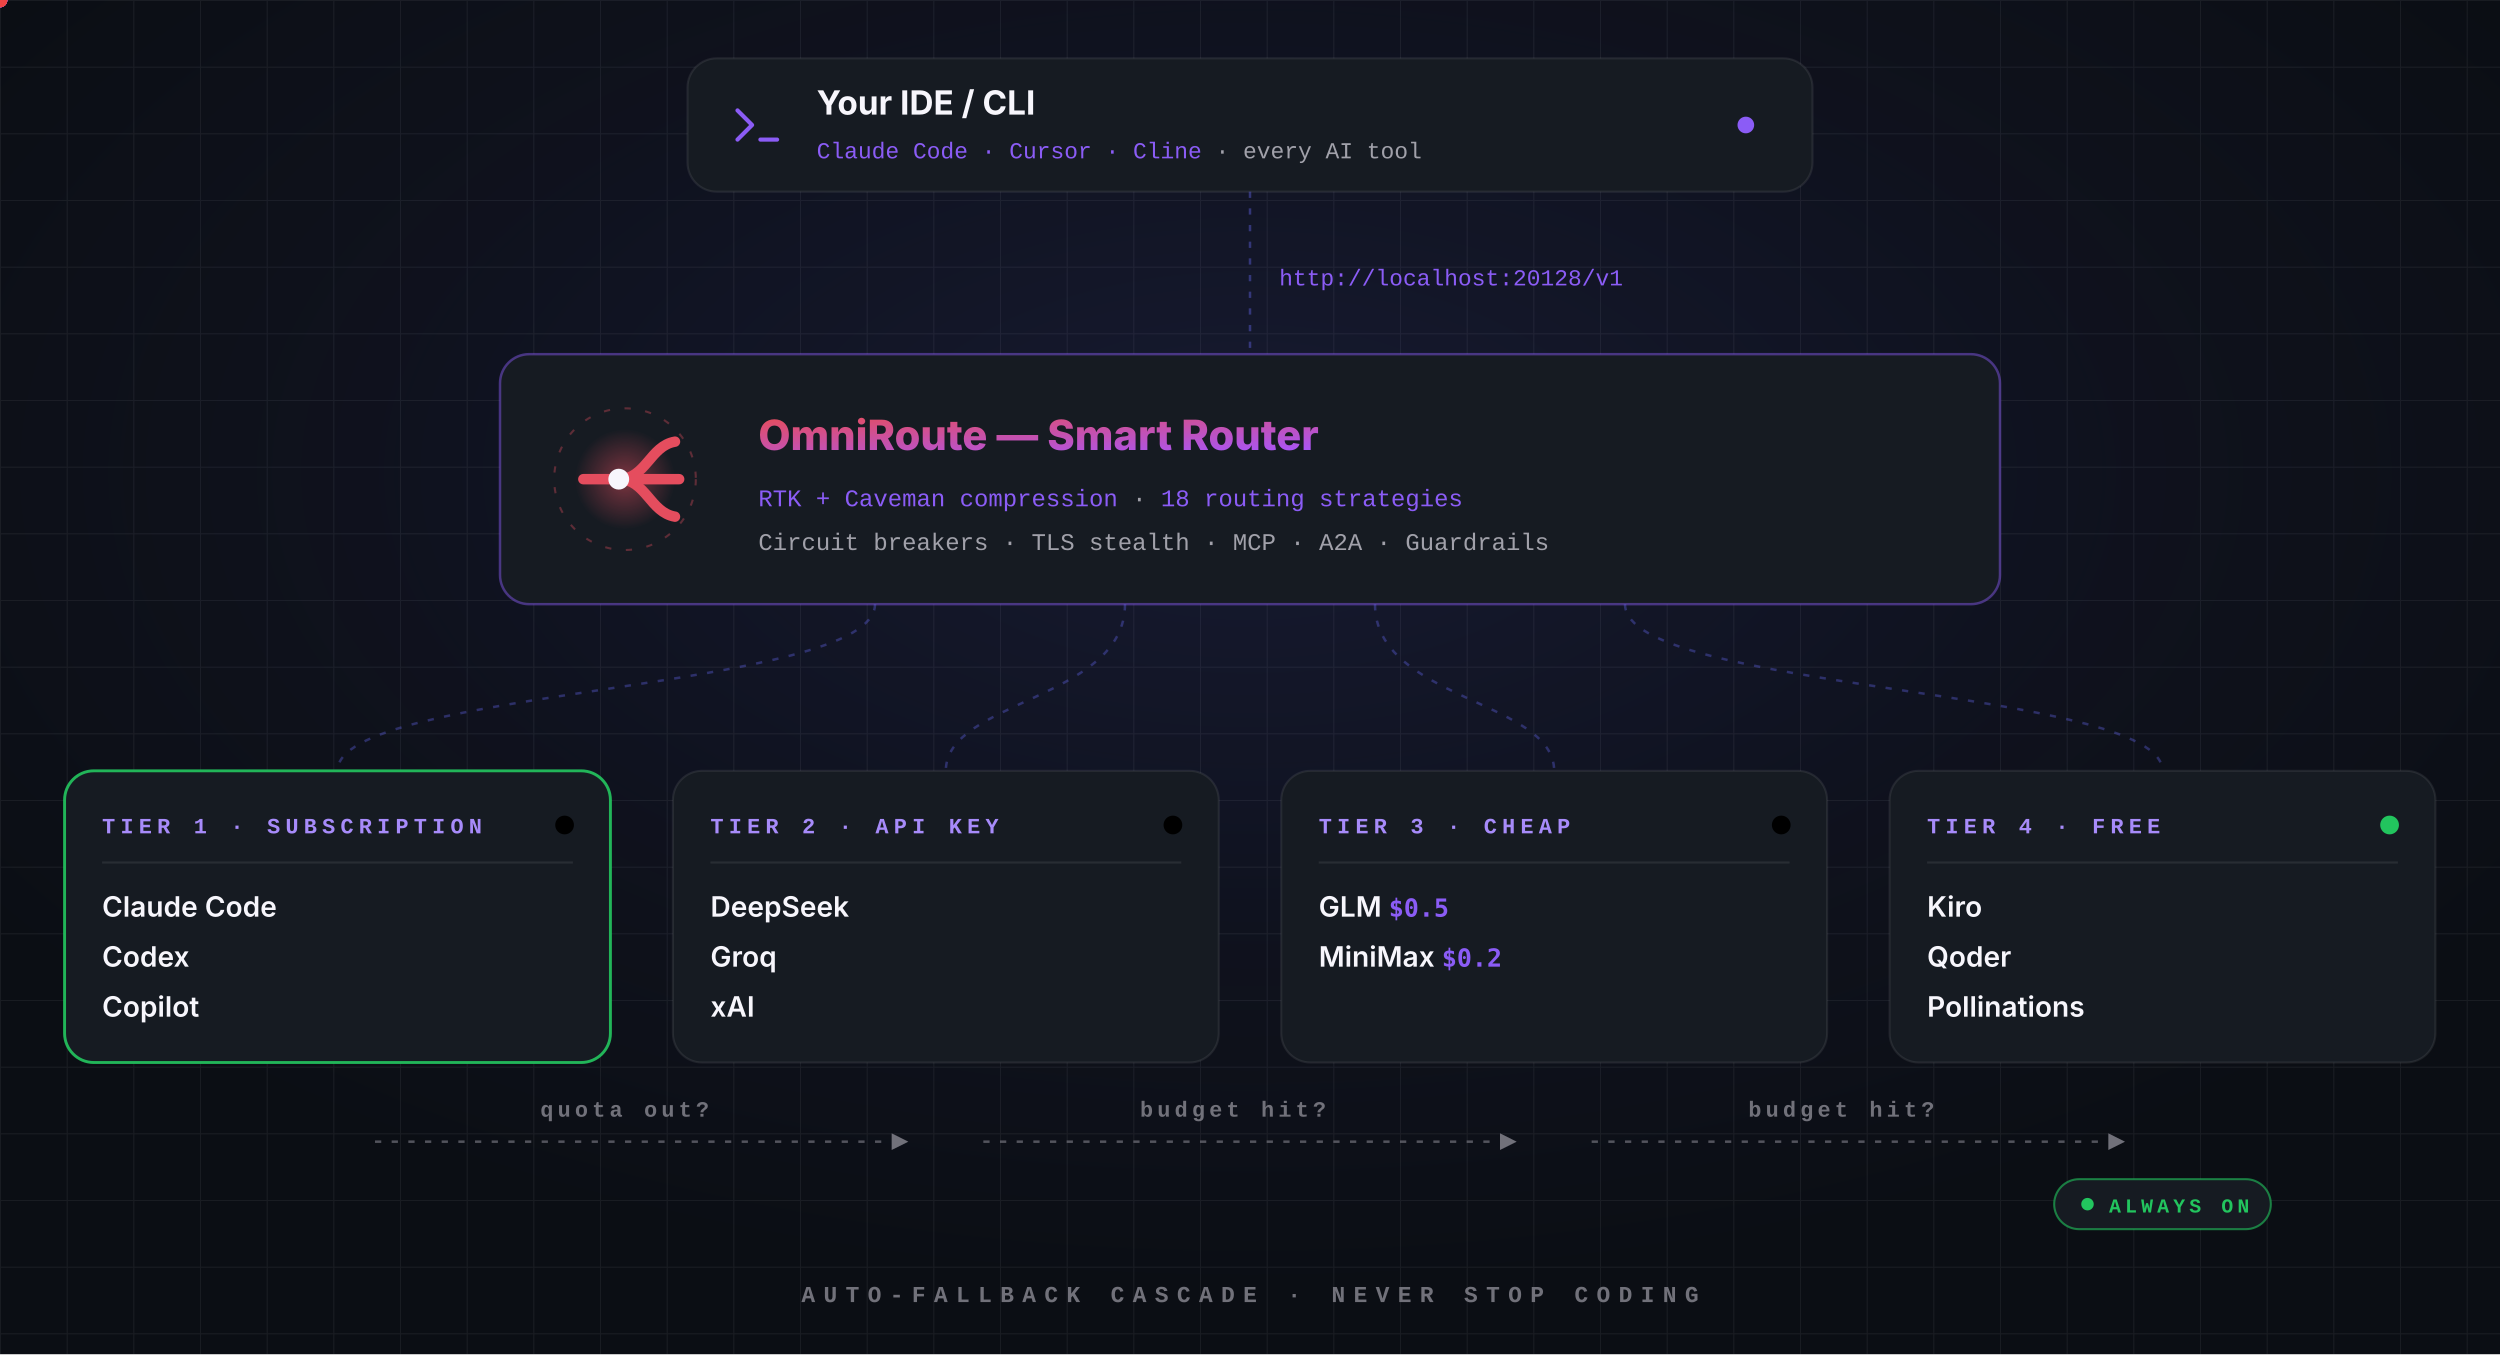
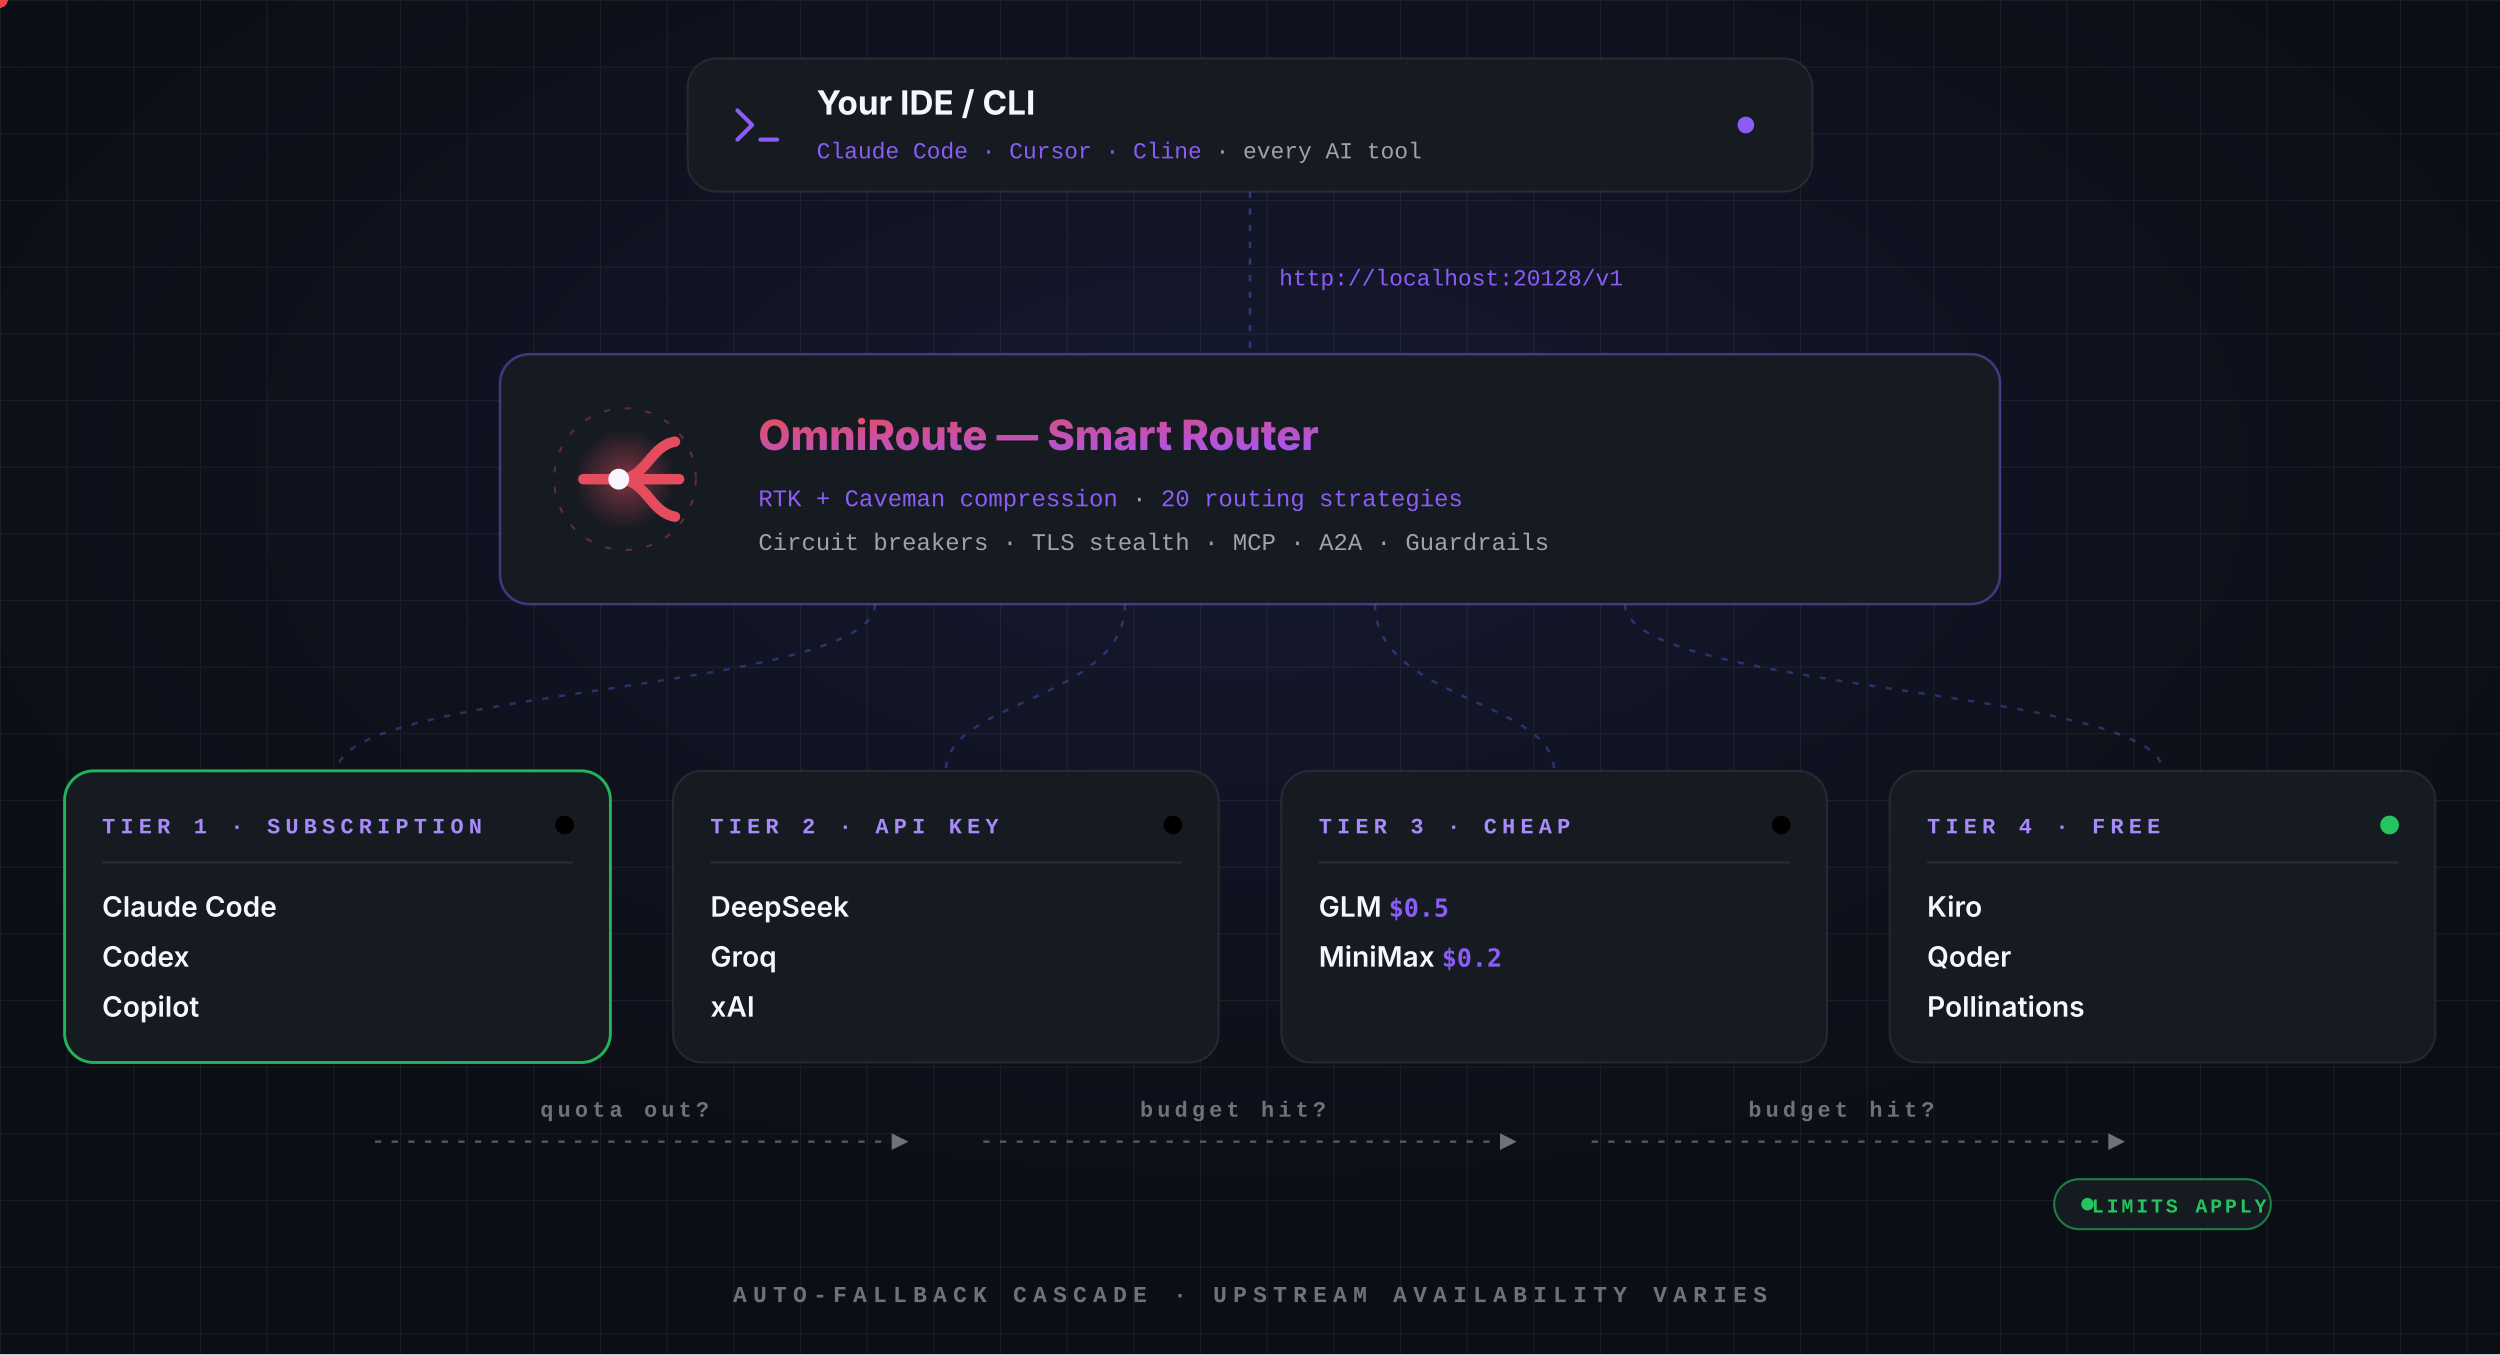
<svg xmlns="http://www.w3.org/2000/svg" viewBox="0 0 1200 650" role="img" aria-label="OmniRoute request flow — auto-fallback cascade across 4 provider tiers">
  <defs>
    <radialGradient id="hubGlow" cx="50%" cy="50%" r="50%">
      <stop offset="0%" stop-color="#e54d5e" stop-opacity="0.5" />
      <stop offset="100%" stop-color="#e54d5e" stop-opacity="0" />
    </radialGradient>
    <radialGradient id="bgGlow" cx="50%" cy="35%" r="60%">
      <stop offset="0%" stop-color="#6366f1" stop-opacity="0.13" />
      <stop offset="60%" stop-color="#6366f1" stop-opacity="0.04" />
      <stop offset="100%" stop-color="#6366f1" stop-opacity="0" />
    </radialGradient>
    <linearGradient id="cardGrad" x1="0" x2="0" y1="0" y2="1">
      <stop offset="0%" stop-color="#161b22" stop-opacity="1" />
      <stop offset="100%" stop-color="#161b22" stop-opacity="1" />
    </linearGradient>
    <path id="pIn" d="M 600,92 L 600,170" />
    <path id="pT1" d="M 420,290 C 420,332 162,330 162,370" />
    <path id="pT2" d="M 540,290 C 540,336 454,336 454,370" />
    <path id="pT3" d="M 660,290 C 660,336 746,336 746,370" />
    <path id="pT4" d="M 780,290 C 780,332 1038,330 1038,370" />
    <path id="pC1" d="M 180,548 L 428,548" />
    <path id="pC2" d="M 472,548 L 720,548" />
    <path id="pC3" d="M 764,548 L 1012,548" />
    <linearGradient id="gradBrand" x1="0" y1="0" x2="1" y2="1">
      <stop offset="0%" stop-color="#e54d5e" />
      <stop offset="100%" stop-color="#a855f7" />
    </linearGradient>
    <pattern id="gridPaper" width="32" height="32" patternUnits="userSpaceOnUse">
      <path d="M 32 0 L 0 0 0 32" fill="none" stroke="#ffffff" stroke-opacity="0.06" stroke-width="1" />
    </pattern>
  </defs>
  <rect width="1200" height="650" fill="#0b0e14" />
  <rect width="1200" height="650" fill="url(#gridPaper)" />
  <rect width="1200" height="650" fill="url(#bgGlow)" />
  <rect x="330" y="28" width="540" height="64" rx="14" fill="url(#cardGrad)" stroke="#ffffff" stroke-opacity="0.08" stroke-width="1" />
  <g transform="translate(362, 60)" stroke="#8b5cf6" stroke-width="2" stroke-linecap="round" stroke-linejoin="round" fill="none">
    <path d="M -8 -7 L -1 0 L -8 7" />
    <line x1="3" y1="7" x2="11" y2="7" />
  </g>
  <text x="392" y="55" font-family="Inter, 'Segoe UI', Arial, Helvetica, system-ui, sans-serif" font-size="16" font-weight="700" fill="#F7F6FC">Your IDE / CLI</text>
  <text x="392" y="76" font-family="Consolas, 'Courier New', monospace" font-size="11" fill="#a1a1aa">
    <tspan fill="#8b5cf6">Claude Code · Cursor · Cline</tspan> · every AI tool</text>
  <circle cx="838" cy="60" r="4" fill="#8b5cf6">
    <animate attributeName="opacity" values="1;0.4;1" dur="2.5s" repeatCount="indefinite" />
  </circle>
  <use href="#pIn" stroke="#6366f1" stroke-width="1.2" stroke-dasharray="3 5" opacity="0.4" />
  <text x="614" y="137" font-family="Consolas, 'Courier New', monospace" font-size="11" fill="#8b5cf6">http://localhost:20128/v1</text>
  <g fill="#a78bfa">
    <circle r="3.2">
      <animateMotion dur="1.6s" repeatCount="indefinite" begin="0s">
        <mpath href="#pIn" />
      </animateMotion>
      <animate attributeName="opacity" values="0;1;1;0" dur="1.6s" begin="0s" repeatCount="indefinite" />
    </circle>
    <circle r="3.2">
      <animateMotion dur="1.6s" repeatCount="indefinite" begin="0.55s">
        <mpath href="#pIn" />
      </animateMotion>
      <animate attributeName="opacity" values="0;1;1;0" dur="1.6s" begin="0.55s" repeatCount="indefinite" />
    </circle>
    <circle r="3.2">
      <animateMotion dur="1.6s" repeatCount="indefinite" begin="1.1s">
        <mpath href="#pIn" />
      </animateMotion>
      <animate attributeName="opacity" values="0;1;1;0" dur="1.6s" begin="1.1s" repeatCount="indefinite" />
    </circle>
  </g>
  <rect x="240" y="170" width="720" height="120" rx="14" fill="url(#cardGrad)" stroke="#8b5cf6" stroke-width="1.2" stroke-opacity="0.45" />
  <g transform="translate(258, 188)">
    <circle cx="42" cy="42" r="34" fill="none" stroke="#e54d5e" stroke-width="1" opacity="0.35" stroke-dasharray="3 7">
      <animateTransform attributeName="transform" type="rotate" from="0 42 42" to="360 42 42" dur="30s" repeatCount="indefinite" />
    </circle>
    <circle cx="42" cy="42" r="24" fill="url(#hubGlow)">
      <animate attributeName="r" values="22;30;22" dur="3.2s" repeatCount="indefinite" />
    </circle>
    <g stroke="#e54d5e" stroke-width="5" stroke-linecap="round" fill="none">
      <line x1="22" y1="42" x2="38" y2="42" />
      <path d="M 39 42 C 52 42, 54 26, 66 24" />
      <path d="M 39 42 C 54 42, 56 42, 68 42" />
      <path d="M 39 42 C 52 42, 54 58, 66 60" />
    </g>
    <circle cx="39" cy="42" r="5" fill="#f7f6fc">
      <animate attributeName="opacity" values="1;0.7;1" dur="1.8s" repeatCount="indefinite" />
    </circle>
  </g>
  <text x="364" y="216" font-family="Inter, 'Segoe UI', Arial, Helvetica, system-ui, sans-serif" font-size="20" font-weight="800" fill="url(#gradBrand)">OmniRoute — Smart Router</text>
  <text x="364" y="243" font-family="Consolas, 'Courier New', monospace" font-size="11.5" fill="#a1a1aa">
-     <tspan fill="#8b5cf6">RTK + Caveman compression</tspan> · <tspan fill="#8b5cf6">18 routing strategies</tspan>
+     <tspan fill="#8b5cf6">RTK + Caveman compression</tspan> · <tspan fill="#8b5cf6">20 routing strategies</tspan>
  </text>
  <text x="364" y="264" font-family="Consolas, 'Courier New', monospace" font-size="11.5" fill="#a1a1aa">Circuit breakers · TLS stealth · MCP · A2A · Guardrails</text>
  <g stroke="#6366f1" stroke-width="1.2" fill="none" stroke-dasharray="3 5" opacity="0.35">
    <use href="#pT1" />
    <use href="#pT2" />
    <use href="#pT3" />
    <use href="#pT4" />
  </g>
  <g fill="#8b5cf6">
    <g>
      <animate attributeName="opacity" values="1;1;0;0;1" keyTimes="0;0.23;0.27;0.96;1" dur="16s" repeatCount="indefinite" />
      <circle r="3.5">
        <animateMotion dur="1.4s" repeatCount="indefinite" begin="0s">
          <mpath href="#pT1" />
        </animateMotion>
        <animate attributeName="opacity" values="0;1;1;0" dur="1.4s" begin="0s" repeatCount="indefinite" />
      </circle>
      <circle r="3.5">
        <animateMotion dur="1.4s" repeatCount="indefinite" begin="0.7s">
          <mpath href="#pT1" />
        </animateMotion>
        <animate attributeName="opacity" values="0;1;1;0" dur="1.4s" begin="0.7s" repeatCount="indefinite" />
      </circle>
    </g>
    <g>
      <animate attributeName="opacity" values="0;0;1;1;0;0" keyTimes="0;0.24;0.28;0.48;0.52;1" dur="16s" repeatCount="indefinite" />
      <circle r="3.5">
        <animateMotion dur="1.4s" repeatCount="indefinite" begin="0s">
          <mpath href="#pT2" />
        </animateMotion>
        <animate attributeName="opacity" values="0;1;1;0" dur="1.4s" begin="0s" repeatCount="indefinite" />
      </circle>
      <circle r="3.5">
        <animateMotion dur="1.4s" repeatCount="indefinite" begin="0.7s">
          <mpath href="#pT2" />
        </animateMotion>
        <animate attributeName="opacity" values="0;1;1;0" dur="1.4s" begin="0.7s" repeatCount="indefinite" />
      </circle>
    </g>
    <g>
      <animate attributeName="opacity" values="0;0;1;1;0;0" keyTimes="0;0.49;0.53;0.73;0.77;1" dur="16s" repeatCount="indefinite" />
      <circle r="3.5">
        <animateMotion dur="1.4s" repeatCount="indefinite" begin="0s">
          <mpath href="#pT3" />
        </animateMotion>
        <animate attributeName="opacity" values="0;1;1;0" dur="1.4s" begin="0s" repeatCount="indefinite" />
      </circle>
      <circle r="3.5">
        <animateMotion dur="1.4s" repeatCount="indefinite" begin="0.7s">
          <mpath href="#pT3" />
        </animateMotion>
        <animate attributeName="opacity" values="0;1;1;0" dur="1.4s" begin="0.7s" repeatCount="indefinite" />
      </circle>
    </g>
    <g>
      <animate attributeName="opacity" values="0;0;1;1;0" keyTimes="0;0.74;0.78;0.985;1" dur="16s" repeatCount="indefinite" />
      <circle r="3.5">
        <animateMotion dur="1.4s" repeatCount="indefinite" begin="0s">
          <mpath href="#pT4" />
        </animateMotion>
        <animate attributeName="opacity" values="0;1;1;0" dur="1.4s" begin="0s" repeatCount="indefinite" />
      </circle>
      <circle r="3.5">
        <animateMotion dur="1.4s" repeatCount="indefinite" begin="0.7s">
          <mpath href="#pT4" />
        </animateMotion>
        <animate attributeName="opacity" values="0;1;1;0" dur="1.4s" begin="0.7s" repeatCount="indefinite" />
      </circle>
    </g>
  </g>
  <g transform="translate(31, 370)">
    <rect width="262" height="140" rx="14" fill="url(#cardGrad)" stroke="#ffffff" stroke-opacity="0.08" stroke-width="1" />
    <rect width="262" height="140" rx="14" fill="none" stroke="#22c55e" stroke-width="1.4" stroke-opacity="0.9">
      <animate attributeName="stroke-opacity" values="0.9;0.9;0;0;0.9" keyTimes="0;0.23;0.27;0.96;1" dur="16s" repeatCount="indefinite" />
    </rect>
    <text x="18" y="30" font-family="Consolas, 'Courier New', monospace" font-size="10.5" letter-spacing="2.5" font-weight="700" fill="#a78bfa">TIER 1 · SUBSCRIPTION</text>
    <circle cx="240" cy="26" r="4.5">
      <animate attributeName="fill" values="#22c55e;#22c55e;#ef4444;#ef4444;#22c55e" keyTimes="0;0.23;0.28;0.985;1" dur="16s" repeatCount="indefinite" />
      <animate attributeName="opacity" values="1;0.45;1" dur="1.8s" repeatCount="indefinite" />
    </circle>
    <line x1="18" y1="44" x2="244" y2="44" stroke="#ffffff" stroke-opacity="0.08" stroke-width="1" />
    <g font-family="Inter, 'Segoe UI', Arial, Helvetica, system-ui, sans-serif" font-size="13.5" font-weight="600" fill="#F7F6FC">
      <text x="18" y="70">Claude Code</text>
      <text x="18" y="94">Codex</text>
      <text x="18" y="118">Copilot</text>
    </g>
  </g>
  <g transform="translate(323, 370)">
    <rect width="262" height="140" rx="14" fill="url(#cardGrad)" stroke="#ffffff" stroke-opacity="0.08" stroke-width="1" />
    <rect width="262" height="140" rx="14" fill="none" stroke="#22c55e" stroke-width="1.4" stroke-opacity="0">
      <animate attributeName="stroke-opacity" values="0;0;0.9;0.9;0;0" keyTimes="0;0.24;0.28;0.48;0.52;1" dur="16s" repeatCount="indefinite" />
    </rect>
    <text x="18" y="30" font-family="Consolas, 'Courier New', monospace" font-size="10.5" letter-spacing="2.5" font-weight="700" fill="#a78bfa">TIER 2 · API KEY</text>
    <circle cx="240" cy="26" r="4.5">
      <animate attributeName="fill" values="#71717a;#71717a;#22c55e;#22c55e;#ef4444;#ef4444;#71717a" keyTimes="0;0.24;0.28;0.48;0.53;0.985;1" dur="16s" repeatCount="indefinite" />
      <animate attributeName="opacity" values="1;0.5;1" dur="1.8s" repeatCount="indefinite" />
    </circle>
    <line x1="18" y1="44" x2="244" y2="44" stroke="#ffffff" stroke-opacity="0.08" stroke-width="1" />
    <g font-family="Inter, 'Segoe UI', Arial, Helvetica, system-ui, sans-serif" font-size="13.5" font-weight="600" fill="#F7F6FC">
      <text x="18" y="70">DeepSeek</text>
      <text x="18" y="94">Groq</text>
      <text x="18" y="118">xAI</text>
    </g>
  </g>
  <g transform="translate(615, 370)">
    <rect width="262" height="140" rx="14" fill="url(#cardGrad)" stroke="#ffffff" stroke-opacity="0.08" stroke-width="1" />
    <rect width="262" height="140" rx="14" fill="none" stroke="#22c55e" stroke-width="1.4" stroke-opacity="0">
      <animate attributeName="stroke-opacity" values="0;0;0.9;0.9;0;0" keyTimes="0;0.49;0.53;0.73;0.77;1" dur="16s" repeatCount="indefinite" />
    </rect>
    <text x="18" y="30" font-family="Consolas, 'Courier New', monospace" font-size="10.5" letter-spacing="2.5" font-weight="700" fill="#a78bfa">TIER 3 · CHEAP</text>
    <circle cx="240" cy="26" r="4.5">
      <animate attributeName="fill" values="#71717a;#71717a;#22c55e;#22c55e;#ef4444;#ef4444;#71717a" keyTimes="0;0.49;0.53;0.73;0.78;0.985;1" dur="16s" repeatCount="indefinite" />
      <animate attributeName="opacity" values="1;0.5;1" dur="1.8s" repeatCount="indefinite" />
    </circle>
    <line x1="18" y1="44" x2="244" y2="44" stroke="#ffffff" stroke-opacity="0.08" stroke-width="1" />
    <g font-family="Inter, 'Segoe UI', Arial, Helvetica, system-ui, sans-serif" font-size="13.5" font-weight="600" fill="#F7F6FC">
      <text x="18" y="70">GLM <tspan font-family="Consolas, monospace" font-size="12" fill="#8b5cf6">$0.5</tspan>
      </text>
      <text x="18" y="94">MiniMax <tspan font-family="Consolas, monospace" font-size="12" fill="#8b5cf6">$0.2</tspan>
      </text>
    </g>
  </g>
  <g transform="translate(907, 370)">
    <rect width="262" height="140" rx="14" fill="url(#cardGrad)" stroke="#ffffff" stroke-opacity="0.08" stroke-width="1" />
    <rect width="262" height="140" rx="14" fill="none" stroke="#22c55e" stroke-width="1.4" stroke-opacity="0">
      <animate attributeName="stroke-opacity" values="0;0;0.9;0.9;0" keyTimes="0;0.74;0.78;0.985;1" dur="16s" repeatCount="indefinite" />
    </rect>
    <text x="18" y="30" font-family="Consolas, 'Courier New', monospace" font-size="10.5" letter-spacing="2.5" font-weight="700" fill="#a78bfa">TIER 4 · FREE</text>
    <circle cx="240" cy="26" r="4.5" fill="#22c55e">
      <animate attributeName="opacity" values="1;0.45;1" dur="1.8s" repeatCount="indefinite" />
    </circle>
    <line x1="18" y1="44" x2="244" y2="44" stroke="#ffffff" stroke-opacity="0.08" stroke-width="1" />
    <g font-family="Inter, 'Segoe UI', Arial, Helvetica, system-ui, sans-serif" font-size="13.5" font-weight="600" fill="#F7F6FC">
      <text x="18" y="70">Kiro</text>
      <text x="18" y="94">Qoder</text>
      <text x="18" y="118">Pollinations</text>
    </g>
  </g>
  <g stroke="#71717a" stroke-width="1.2" fill="none" stroke-dasharray="3 5" opacity="0.7">
    <use href="#pC1" />
    <use href="#pC2" />
    <use href="#pC3" />
  </g>
  <polygon points="428,544 436,548 428,552" fill="#71717a" />
  <polygon points="720,544 728,548 720,552" fill="#71717a" />
  <polygon points="1012,544 1020,548 1012,552" fill="#71717a" />
  <text x="304" y="536" font-family="Consolas, 'Courier New', monospace" font-size="10.5" letter-spacing="2" font-weight="700" fill="#71717a" text-anchor="middle">
    quota out?
    <animate attributeName="fill" values="#71717a;#71717a;#ef4444;#ef4444;#71717a;#71717a" keyTimes="0;0.21;0.23;0.29;0.32;1" dur="16s" repeatCount="indefinite" />
  </text>
  <text x="596" y="536" font-family="Consolas, 'Courier New', monospace" font-size="10.5" letter-spacing="2" font-weight="700" fill="#71717a" text-anchor="middle">
    budget hit?
    <animate attributeName="fill" values="#71717a;#71717a;#ef4444;#ef4444;#71717a;#71717a" keyTimes="0;0.46;0.48;0.54;0.57;1" dur="16s" repeatCount="indefinite" />
  </text>
  <text x="888" y="536" font-family="Consolas, 'Courier New', monospace" font-size="10.5" letter-spacing="2" font-weight="700" fill="#71717a" text-anchor="middle">
    budget hit?
    <animate attributeName="fill" values="#71717a;#71717a;#ef4444;#ef4444;#71717a;#71717a" keyTimes="0;0.71;0.73;0.79;0.82;1" dur="16s" repeatCount="indefinite" />
  </text>
  <circle r="3.5" fill="#ef4444">
    <animateMotion dur="16s" repeatCount="indefinite" calcMode="linear" keyPoints="0;0;1;1" keyTimes="0;0.235;0.27;1">
      <mpath href="#pC1" />
    </animateMotion>
    <animate attributeName="opacity" values="0;0;1;1;0;0" keyTimes="0;0.235;0.245;0.265;0.275;1" dur="16s" repeatCount="indefinite" />
  </circle>
  <circle r="3.5" fill="#ef4444">
    <animateMotion dur="16s" repeatCount="indefinite" calcMode="linear" keyPoints="0;0;1;1" keyTimes="0;0.485;0.52;1">
      <mpath href="#pC2" />
    </animateMotion>
    <animate attributeName="opacity" values="0;0;1;1;0;0" keyTimes="0;0.485;0.495;0.515;0.525;1" dur="16s" repeatCount="indefinite" />
  </circle>
  <circle r="3.5" fill="#ef4444">
    <animateMotion dur="16s" repeatCount="indefinite" calcMode="linear" keyPoints="0;0;1;1" keyTimes="0;0.735;0.77;1">
      <mpath href="#pC3" />
    </animateMotion>
    <animate attributeName="opacity" values="0;0;1;1;0;0" keyTimes="0;0.735;0.745;0.765;0.775;1" dur="16s" repeatCount="indefinite" />
  </circle>
  <g transform="translate(986, 566)">
    <rect width="104" height="24" rx="12" fill="#161b22" stroke="#22c55e" stroke-width="1" stroke-opacity="0.6" />
    <circle cx="16" cy="12" r="3" fill="#22c55e">
      <animate attributeName="opacity" values="1;0.35;1" dur="1.6s" repeatCount="indefinite" />
    </circle>
-     <text x="60" y="16" text-anchor="middle" font-family="Consolas, 'Courier New', monospace" font-size="9.5" letter-spacing="2" font-weight="700" fill="#22c55e">ALWAYS ON</text>
-   </g>
-   <text x="600" y="625" font-family="Consolas, 'Courier New', monospace" font-size="11" letter-spacing="4" font-weight="700" fill="#71717a" text-anchor="middle">AUTO-FALLBACK CASCADE · NEVER STOP CODING</text>
+     <text x="60" y="16" text-anchor="middle" font-family="Consolas, 'Courier New', monospace" font-size="9.5" letter-spacing="1.4" font-weight="700" fill="#22c55e">LIMITS APPLY</text>
+   </g>
+   <text x="600" y="625" font-family="Consolas, 'Courier New', monospace" font-size="11" letter-spacing="3" font-weight="700" fill="#71717a" text-anchor="middle">AUTO-FALLBACK CASCADE · UPSTREAM AVAILABILITY VARIES</text>
</svg>
